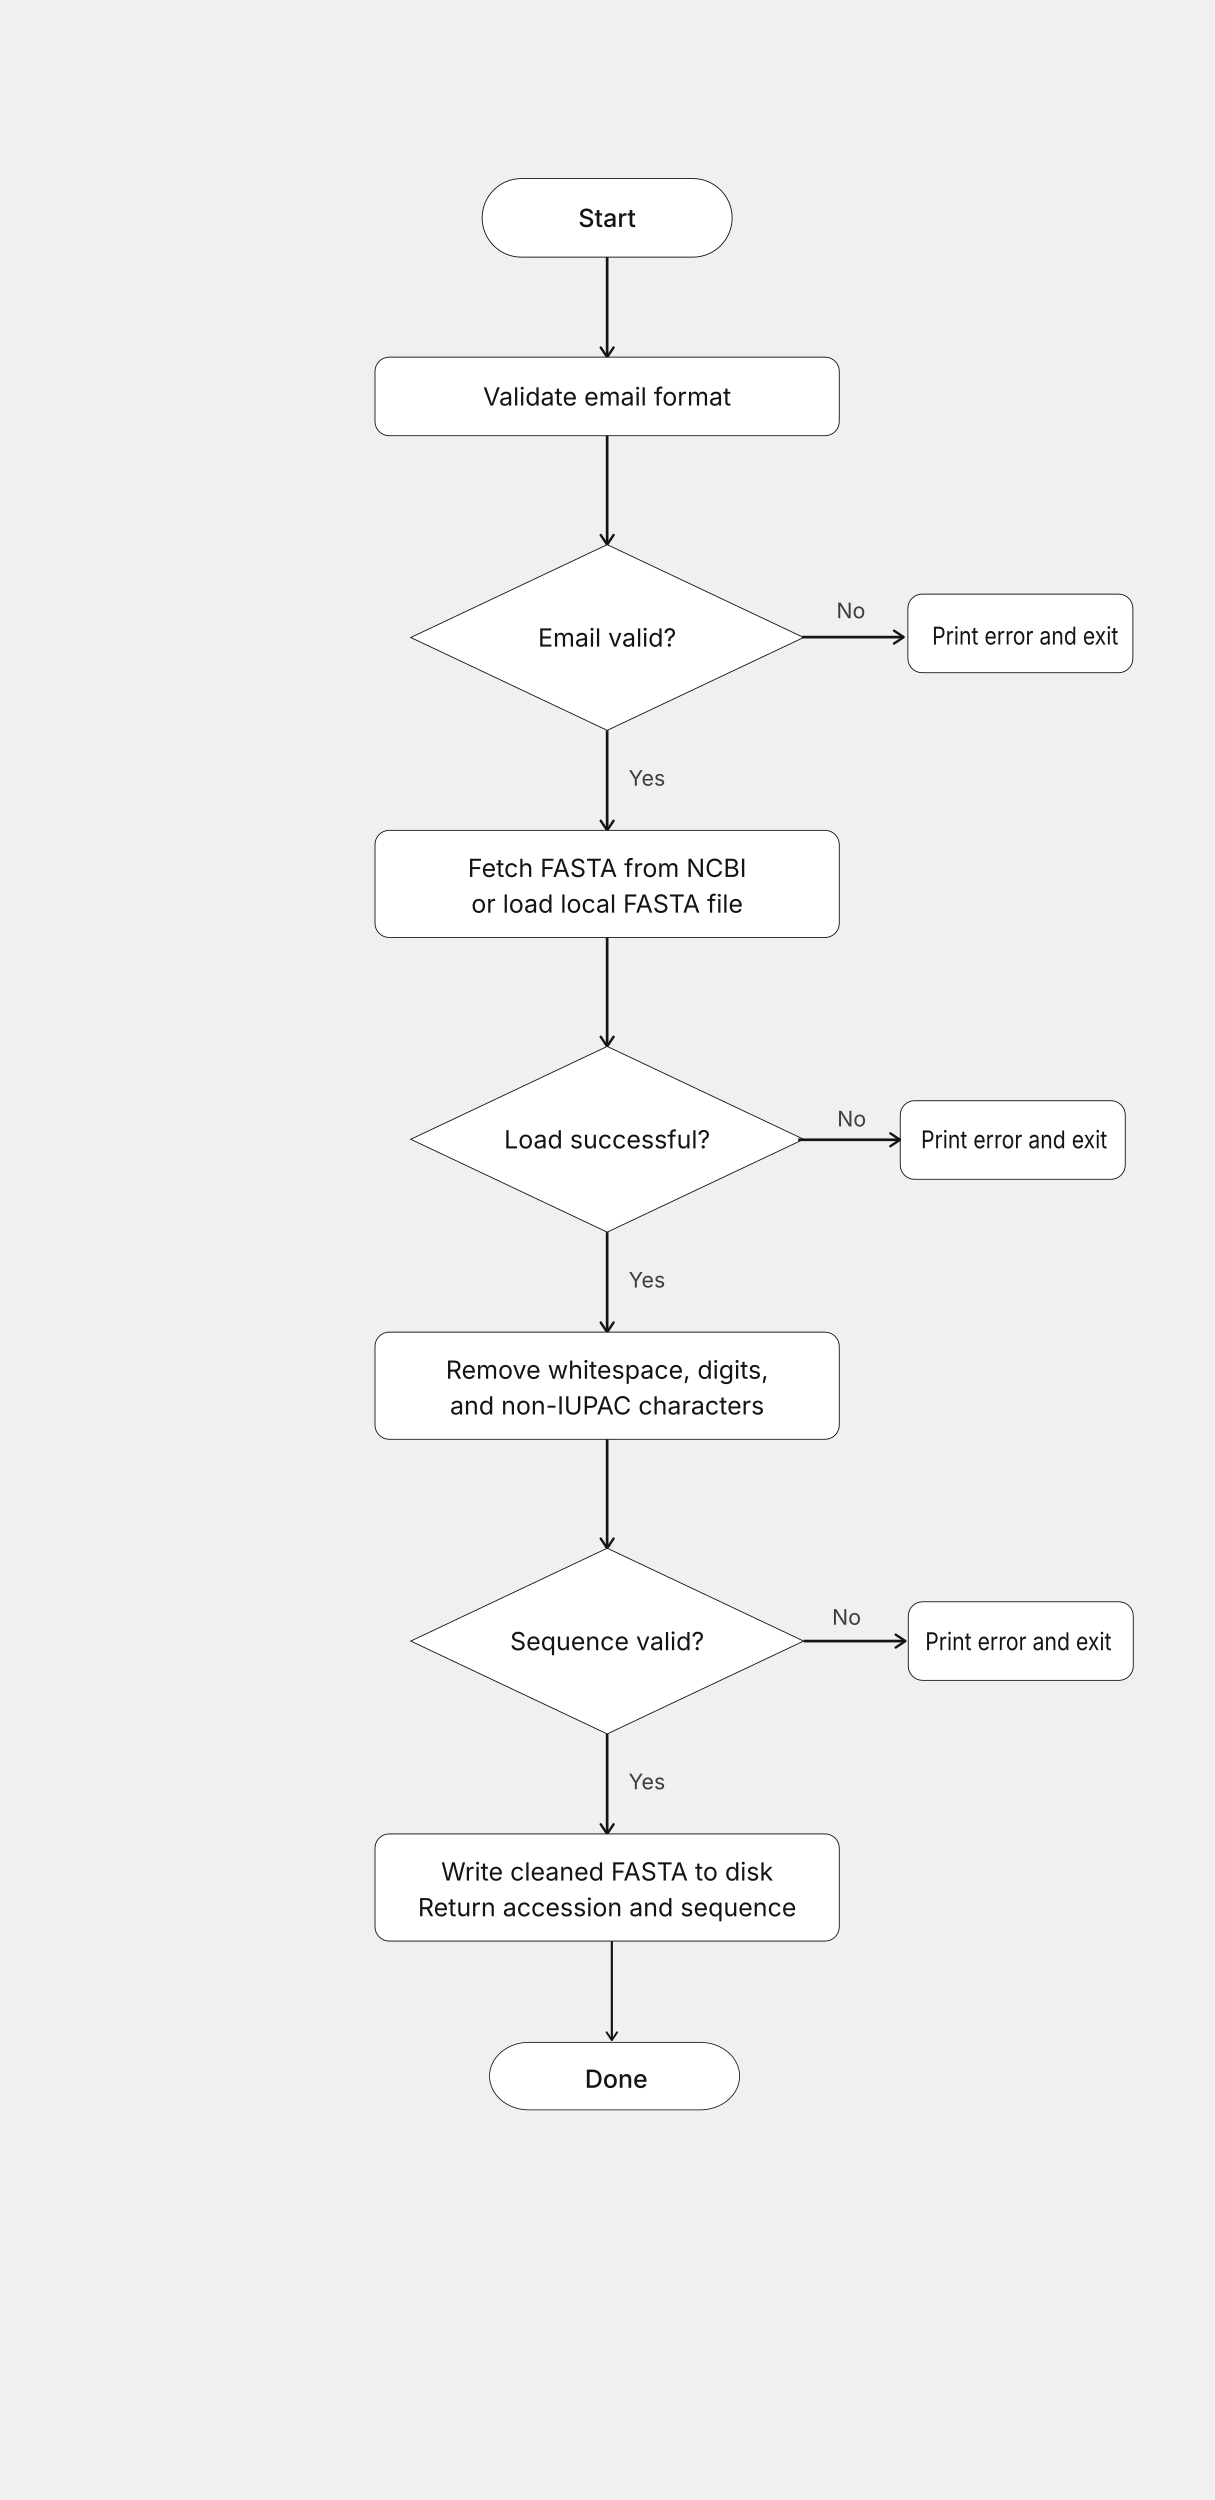
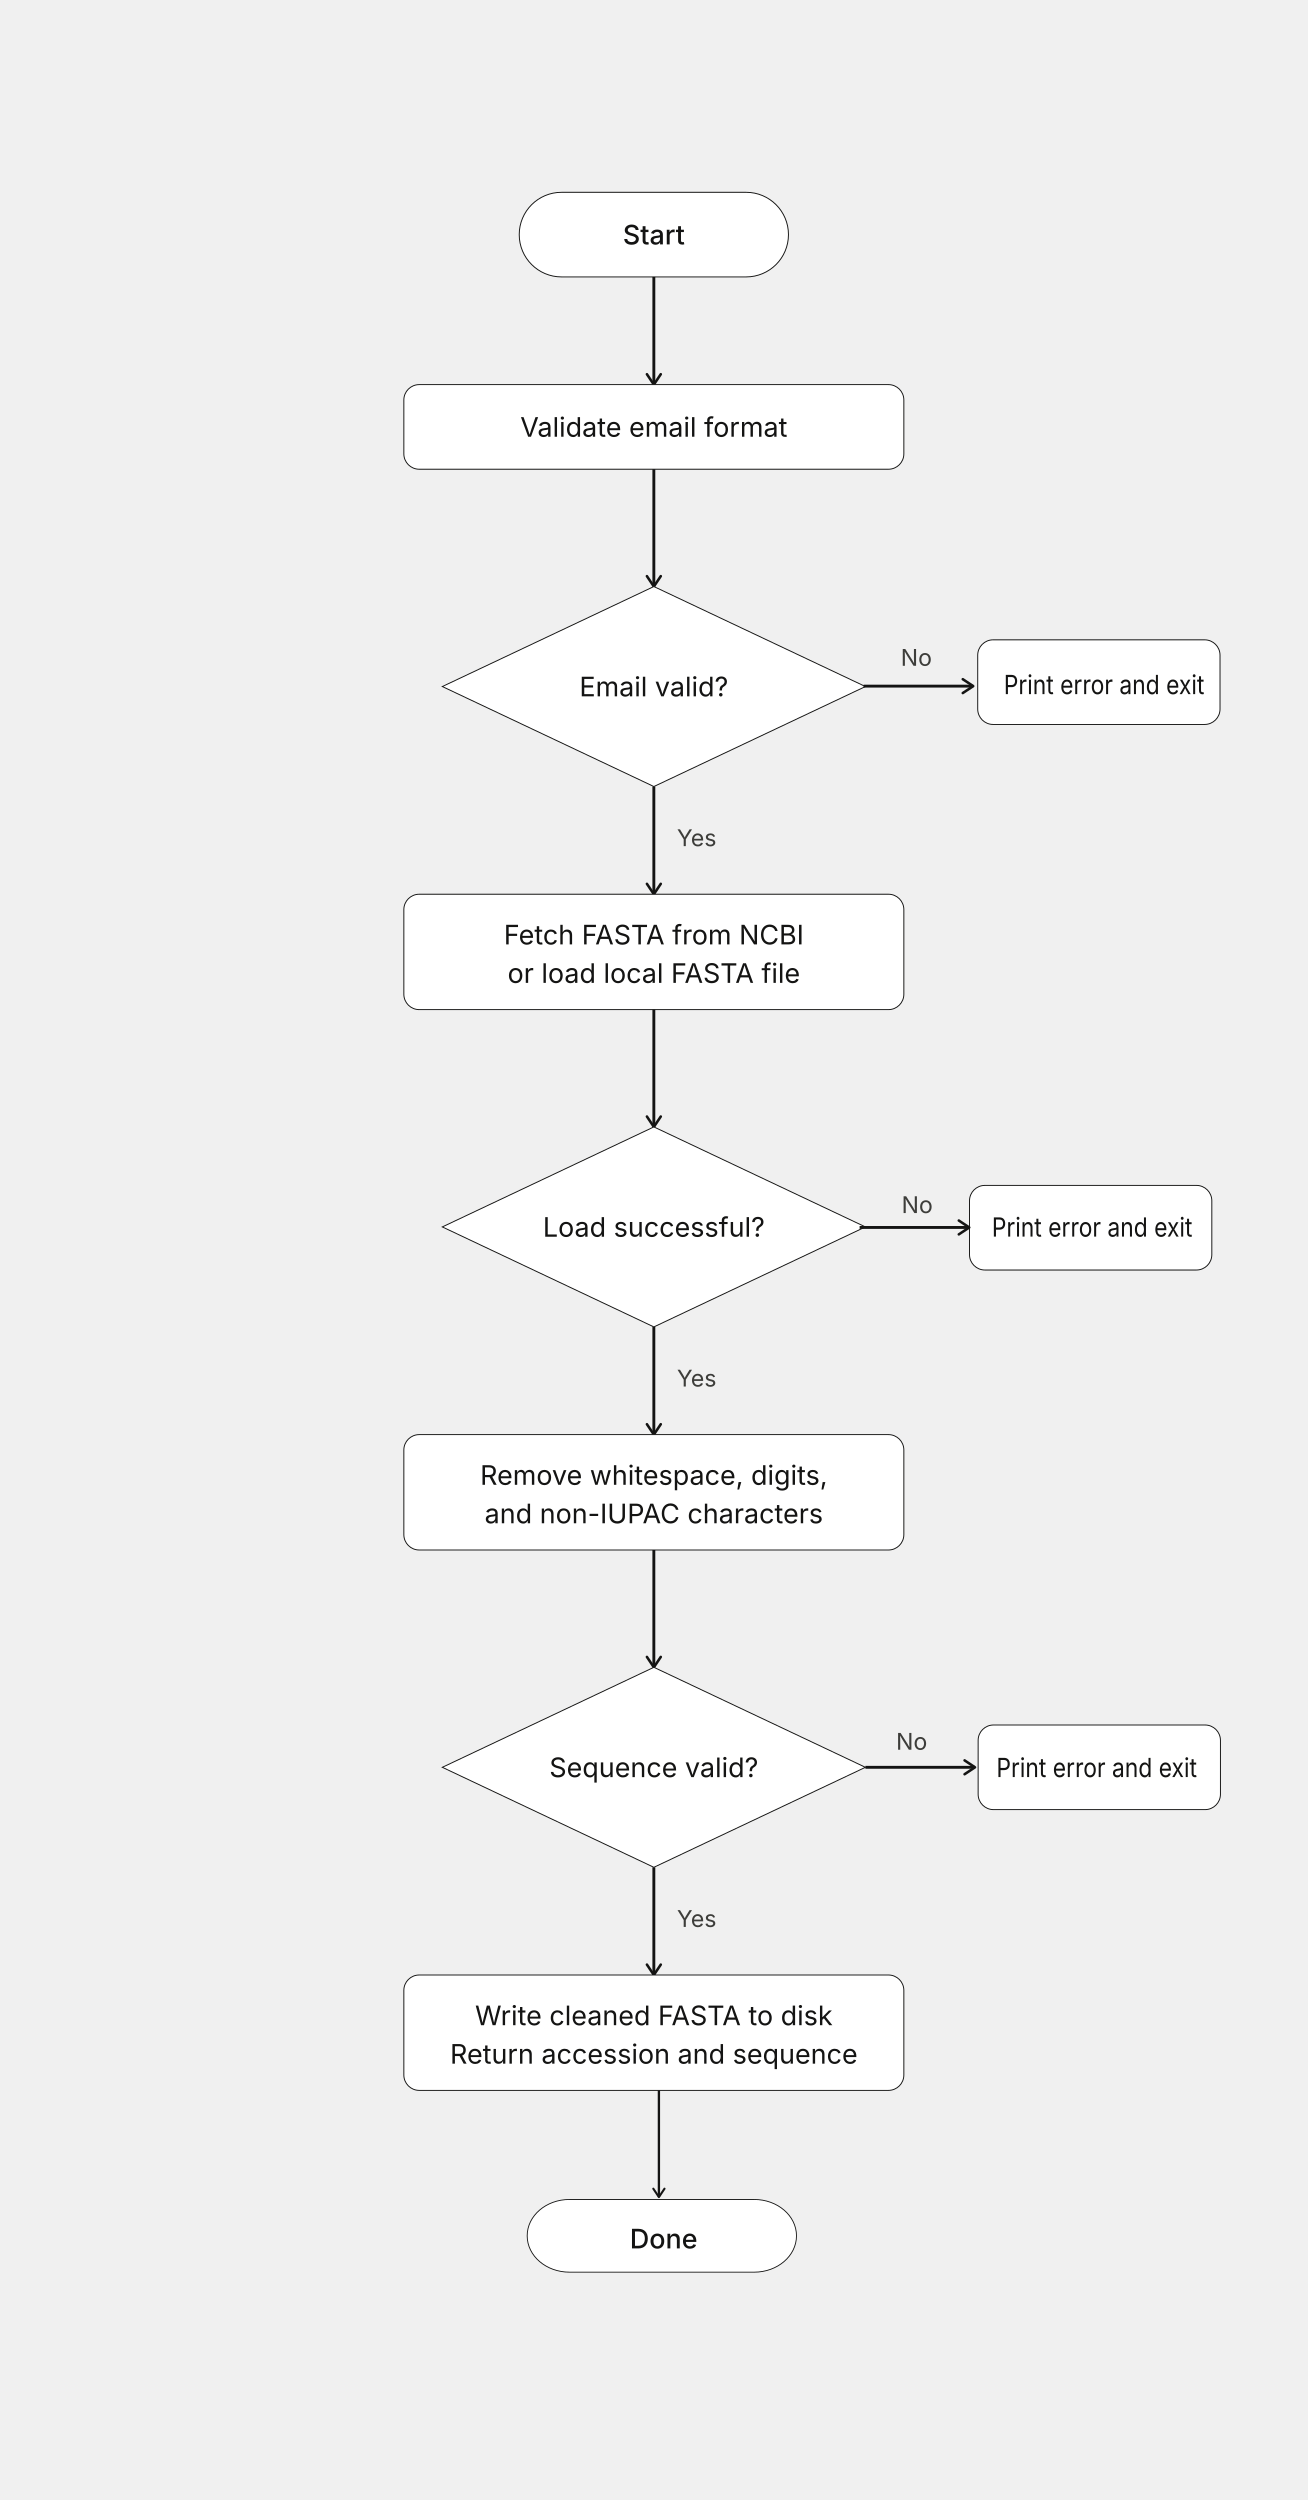
- <svg xmlns="http://www.w3.org/2000/svg" width="100%" viewBox="0 0 680 1400" role="img" version="1.1" id="svg21">
+ <svg xmlns="http://www.w3.org/2000/svg" width="100%" viewBox="0 0 680 1300" role="img" version="1.1" id="svg21">
  <defs id="defs1">
    <marker id="arrow" viewBox="0 0 10 10" refX="8" refY="5" markerWidth="6" markerHeight="6" orient="auto-start-reverse">
      <path d="M2 1L8 5L2 9" fill="none" stroke="context-stroke" stroke-width="1.5" stroke-linecap="round" stroke-linejoin="round" id="path1" />
    </marker>
    <marker id="arrow-7" viewBox="0 0 10 10" refX="8" refY="5" markerWidth="6" markerHeight="6" orient="auto-start-reverse">
      <path d="M 2,1 8,5 2,9" fill="none" stroke="context-stroke" stroke-width="1.5" stroke-linecap="round" stroke-linejoin="round" id="path1-0" />
    </marker>
    <marker id="arrow-7-8" viewBox="0 0 10 10" refX="8" refY="5" markerWidth="6" markerHeight="6" orient="auto-start-reverse">
      <path d="M 2,1 8,5 2,9" fill="none" stroke="context-stroke" stroke-width="1.5" stroke-linecap="round" stroke-linejoin="round" id="path1-0-0" />
    </marker>
  </defs>
  <rect x="270" y="100" width="140" height="44" rx="22" fill="rgb(255,255,255)" stroke="rgb(20,20,19)" stroke-width="0.5" id="rect1" />
  <text x="340" y="122" text-anchor="middle" dominant-baseline="central" style="fill:rgb(20,20,19);font-family:'Anthropic Sans',-apple-system,'system-ui','Segoe UI',sans-serif;font-size:14px;font-weight:500;" id="text1">Start</text>
  <line x1="340" y1="144" x2="340" y2="200" stroke="rgb(20,20,19)" stroke-width="1.5" fill="none" marker-end="url(#arrow)" id="line1" />
  <rect x="210" y="200" width="260" height="44" rx="8" fill="rgb(255,255,255)" stroke="rgb(20,20,19)" stroke-width="0.5" id="rect2" />
  <text x="340" y="222" text-anchor="middle" dominant-baseline="central" style="fill:rgb(20,20,19);font-family:'Anthropic Sans',-apple-system,'system-ui','Segoe UI',sans-serif;font-size:14px;font-weight:400;" id="text2">Validate email format</text>
  <line x1="340" y1="244" x2="340" y2="305" stroke="rgb(20,20,19)" stroke-width="1.5" fill="none" marker-end="url(#arrow)" id="line2" />
  <polygon points="340,305 450,357 340,409 230,357" fill="rgb(255,255,255)" stroke="rgb(20,20,19)" stroke-width="0.5" id="polygon2" />
  <text x="340" y="357" text-anchor="middle" dominant-baseline="central" style="fill:rgb(20,20,19);font-family:'Anthropic Sans',-apple-system,'system-ui','Segoe UI',sans-serif;font-size:14px;font-weight:400;" id="text3">Email valid?</text>
  <text x="476.49" y="346.206" text-anchor="middle" style="font-size:12px;font-family:'Anthropic Sans', '-apple-system', system-ui, 'Segoe UI', sans-serif;fill:#3d3d3a" id="text4">No</text>
  <line x1="340" y1="409" x2="340" y2="465" stroke="rgb(20,20,19)" stroke-width="1.5" fill="none" marker-end="url(#arrow)" id="line5" />
  <text x="352" y="440" text-anchor="start" style="fill:rgb(61,61,58);font-family:'Anthropic Sans',-apple-system,'system-ui','Segoe UI',sans-serif;font-size:12px;" id="text6">Yes</text>
  <rect x="210" y="465" width="260" height="60" rx="8" fill="rgb(255,255,255)" stroke="rgb(20,20,19)" stroke-width="0.5" id="rect6" />
  <text x="340" y="486" text-anchor="middle" dominant-baseline="central" style="fill:rgb(20,20,19);font-family:'Anthropic Sans',-apple-system,'system-ui','Segoe UI',sans-serif;font-size:14px;font-weight:400;" id="text7">Fetch FASTA from NCBI</text>
  <text x="340" y="506" text-anchor="middle" dominant-baseline="central" style="fill:rgb(20,20,19);font-family:'Anthropic Sans',-apple-system,'system-ui','Segoe UI',sans-serif;font-size:14px;font-weight:400;" id="text8">or load local FASTA file</text>
  <line x1="340" y1="525" x2="340" y2="586" stroke="rgb(20,20,19)" stroke-width="1.5" fill="none" marker-end="url(#arrow)" id="line8" />
  <polygon points="340,586 450,638 340,690 230,638" fill="rgb(255,255,255)" stroke="rgb(20,20,19)" stroke-width="0.5" id="polygon8" />
  <text x="340" y="638" text-anchor="middle" dominant-baseline="central" style="fill:rgb(20,20,19);font-family:'Anthropic Sans',-apple-system,'system-ui','Segoe UI',sans-serif;font-size:14px;font-weight:400;" id="text9">Load successful?</text>
  <text x="476.926" y="630.779" text-anchor="middle" style="font-size:12px;font-family:'Anthropic Sans', '-apple-system', system-ui, 'Segoe UI', sans-serif;fill:#3d3d3a" id="text10">No</text>
  <line x1="340" y1="690" x2="340" y2="746" stroke="rgb(20,20,19)" stroke-width="1.5" fill="none" marker-end="url(#arrow)" id="line11" />
  <text x="352" y="721" text-anchor="start" style="fill:rgb(61,61,58);font-family:'Anthropic Sans',-apple-system,'system-ui','Segoe UI',sans-serif;font-size:12px;" id="text12">Yes</text>
  <rect x="210" y="746" width="260" height="60" rx="8" fill="rgb(255,255,255)" stroke="rgb(20,20,19)" stroke-width="0.5" id="rect12" />
  <text x="340" y="767" text-anchor="middle" dominant-baseline="central" style="fill:rgb(20,20,19);font-family:'Anthropic Sans',-apple-system,'system-ui','Segoe UI',sans-serif;font-size:14px;font-weight:400;" id="text13">Remove whitespace, digits,</text>
  <text x="340" y="787" text-anchor="middle" dominant-baseline="central" style="fill:rgb(20,20,19);font-family:'Anthropic Sans',-apple-system,'system-ui','Segoe UI',sans-serif;font-size:14px;font-weight:400;" id="text14">and non-IUPAC characters</text>
  <line x1="340" y1="806" x2="340" y2="867" stroke="rgb(20,20,19)" stroke-width="1.5" fill="none" marker-end="url(#arrow)" id="line14" />
  <polygon points="340,867 450,919 340,971 230,919" fill="rgb(255,255,255)" stroke="rgb(20,20,19)" stroke-width="0.5" id="polygon14" />
  <text x="340" y="919" text-anchor="middle" dominant-baseline="central" style="fill:rgb(20,20,19);font-family:'Anthropic Sans',-apple-system,'system-ui','Segoe UI',sans-serif;font-size:14px;font-weight:400;" id="text15">Sequence valid?</text>
  <line x1="450" y1="919" x2="506.986" y2="919" stroke="#141413" stroke-width="1.5" fill="none" marker-end="url(#arrow)" id="line15" />
  <text x="474.059" y="909.868" text-anchor="middle" style="font-size:12px;font-family:'Anthropic Sans', '-apple-system', system-ui, 'Segoe UI', sans-serif;fill:#3d3d3a" id="text16">No</text>
  <rect x="508.632" y="897" width="126" height="44" rx="8" fill="#ffffff" stroke="#141413" stroke-width="0.5" id="rect16" />
  <rect x="504.147" y="616.411" width="126" height="44" rx="8" fill="#ffffff" stroke="#141413" stroke-width="0.5" id="rect16-1" />
  <rect x="508.412" y="332.715" width="126" height="44" rx="8" fill="#ffffff" stroke="#141413" stroke-width="0.5" id="rect16-1-2" />
  <text x="613.386" y="854.489" text-anchor="middle" dominant-baseline="central" style="font-weight:400;font-size:12.777px;font-family:'Anthropic Sans', '-apple-system', system-ui, 'Segoe UI', sans-serif;fill:#141413;stroke-width:0.913" id="text17" transform="scale(0.9297242,1.075588)">Print error and exit</text>
  <text x="610.835" y="593.207" text-anchor="middle" dominant-baseline="central" style="font-weight:400;font-size:12.777px;font-family:'Anthropic Sans', '-apple-system', system-ui, 'Segoe UI', sans-serif;fill:#141413;stroke-width:0.913" id="text17-8" transform="scale(0.9297242,1.075588)">Print error and exit</text>
  <text x="617.523" y="330.924" text-anchor="middle" dominant-baseline="central" style="font-weight:400;font-size:12.777px;font-family:'Anthropic Sans', '-apple-system', system-ui, 'Segoe UI', sans-serif;fill:#141413;stroke-width:0.913" id="text17-8-4" transform="scale(0.9297242,1.075588)">Print error and exit</text>
  <line x1="340" y1="971" x2="340" y2="1027" stroke="rgb(20,20,19)" stroke-width="1.5" fill="none" marker-end="url(#arrow)" id="line17" />
  <text x="352" y="1002" text-anchor="start" style="fill:rgb(61,61,58);font-family:'Anthropic Sans',-apple-system,'system-ui','Segoe UI',sans-serif;font-size:12px;" id="text18">Yes</text>
  <rect x="210" y="1027" width="260" height="60" rx="8" fill="rgb(255,255,255)" stroke="rgb(20,20,19)" stroke-width="0.5" id="rect18" />
  <text x="340" y="1048" text-anchor="middle" dominant-baseline="central" style="fill:rgb(20,20,19);font-family:'Anthropic Sans',-apple-system,'system-ui','Segoe UI',sans-serif;font-size:14px;font-weight:400;" id="text19">Write cleaned FASTA to disk</text>
  <text x="340" y="1068" text-anchor="middle" dominant-baseline="central" style="fill:rgb(20,20,19);font-family:'Anthropic Sans',-apple-system,'system-ui','Segoe UI',sans-serif;font-size:14px;font-weight:400;" id="text20">Return accession and sequence</text>
  <line x1="342.632" y1="1087" x2="342.632" y2="1142.485" stroke="#141413" stroke-width="1.212" fill="none" marker-end="url(#arrow)" id="line20" />
  <rect x="274.137" y="1143.724" width="140.036" height="37.804" rx="22.006" fill="#ffffff" stroke="#141413" stroke-width="0.464" id="rect20" />
  <text x="345.111" y="1164.085" text-anchor="middle" dominant-baseline="central" style="font-weight:500;font-size:14px;font-family:'Anthropic Sans', '-apple-system', system-ui, 'Segoe UI', sans-serif;fill:#141413" id="text21">Done</text>
  <line x1="447" y1="638.275" x2="503.986" y2="638.275" stroke="#141413" stroke-width="1.5" fill="none" marker-end="url(#arrow-7)" id="line15-9" style="marker-end:url(#arrow-7)" />
  <line x1="449.065" y1="356.785" x2="506.051" y2="356.785" stroke="#141413" stroke-width="1.5" fill="none" marker-end="url(#arrow-7-8)" id="line15-9-6" style="marker-end:url(#arrow-7-8)" />
</svg>
